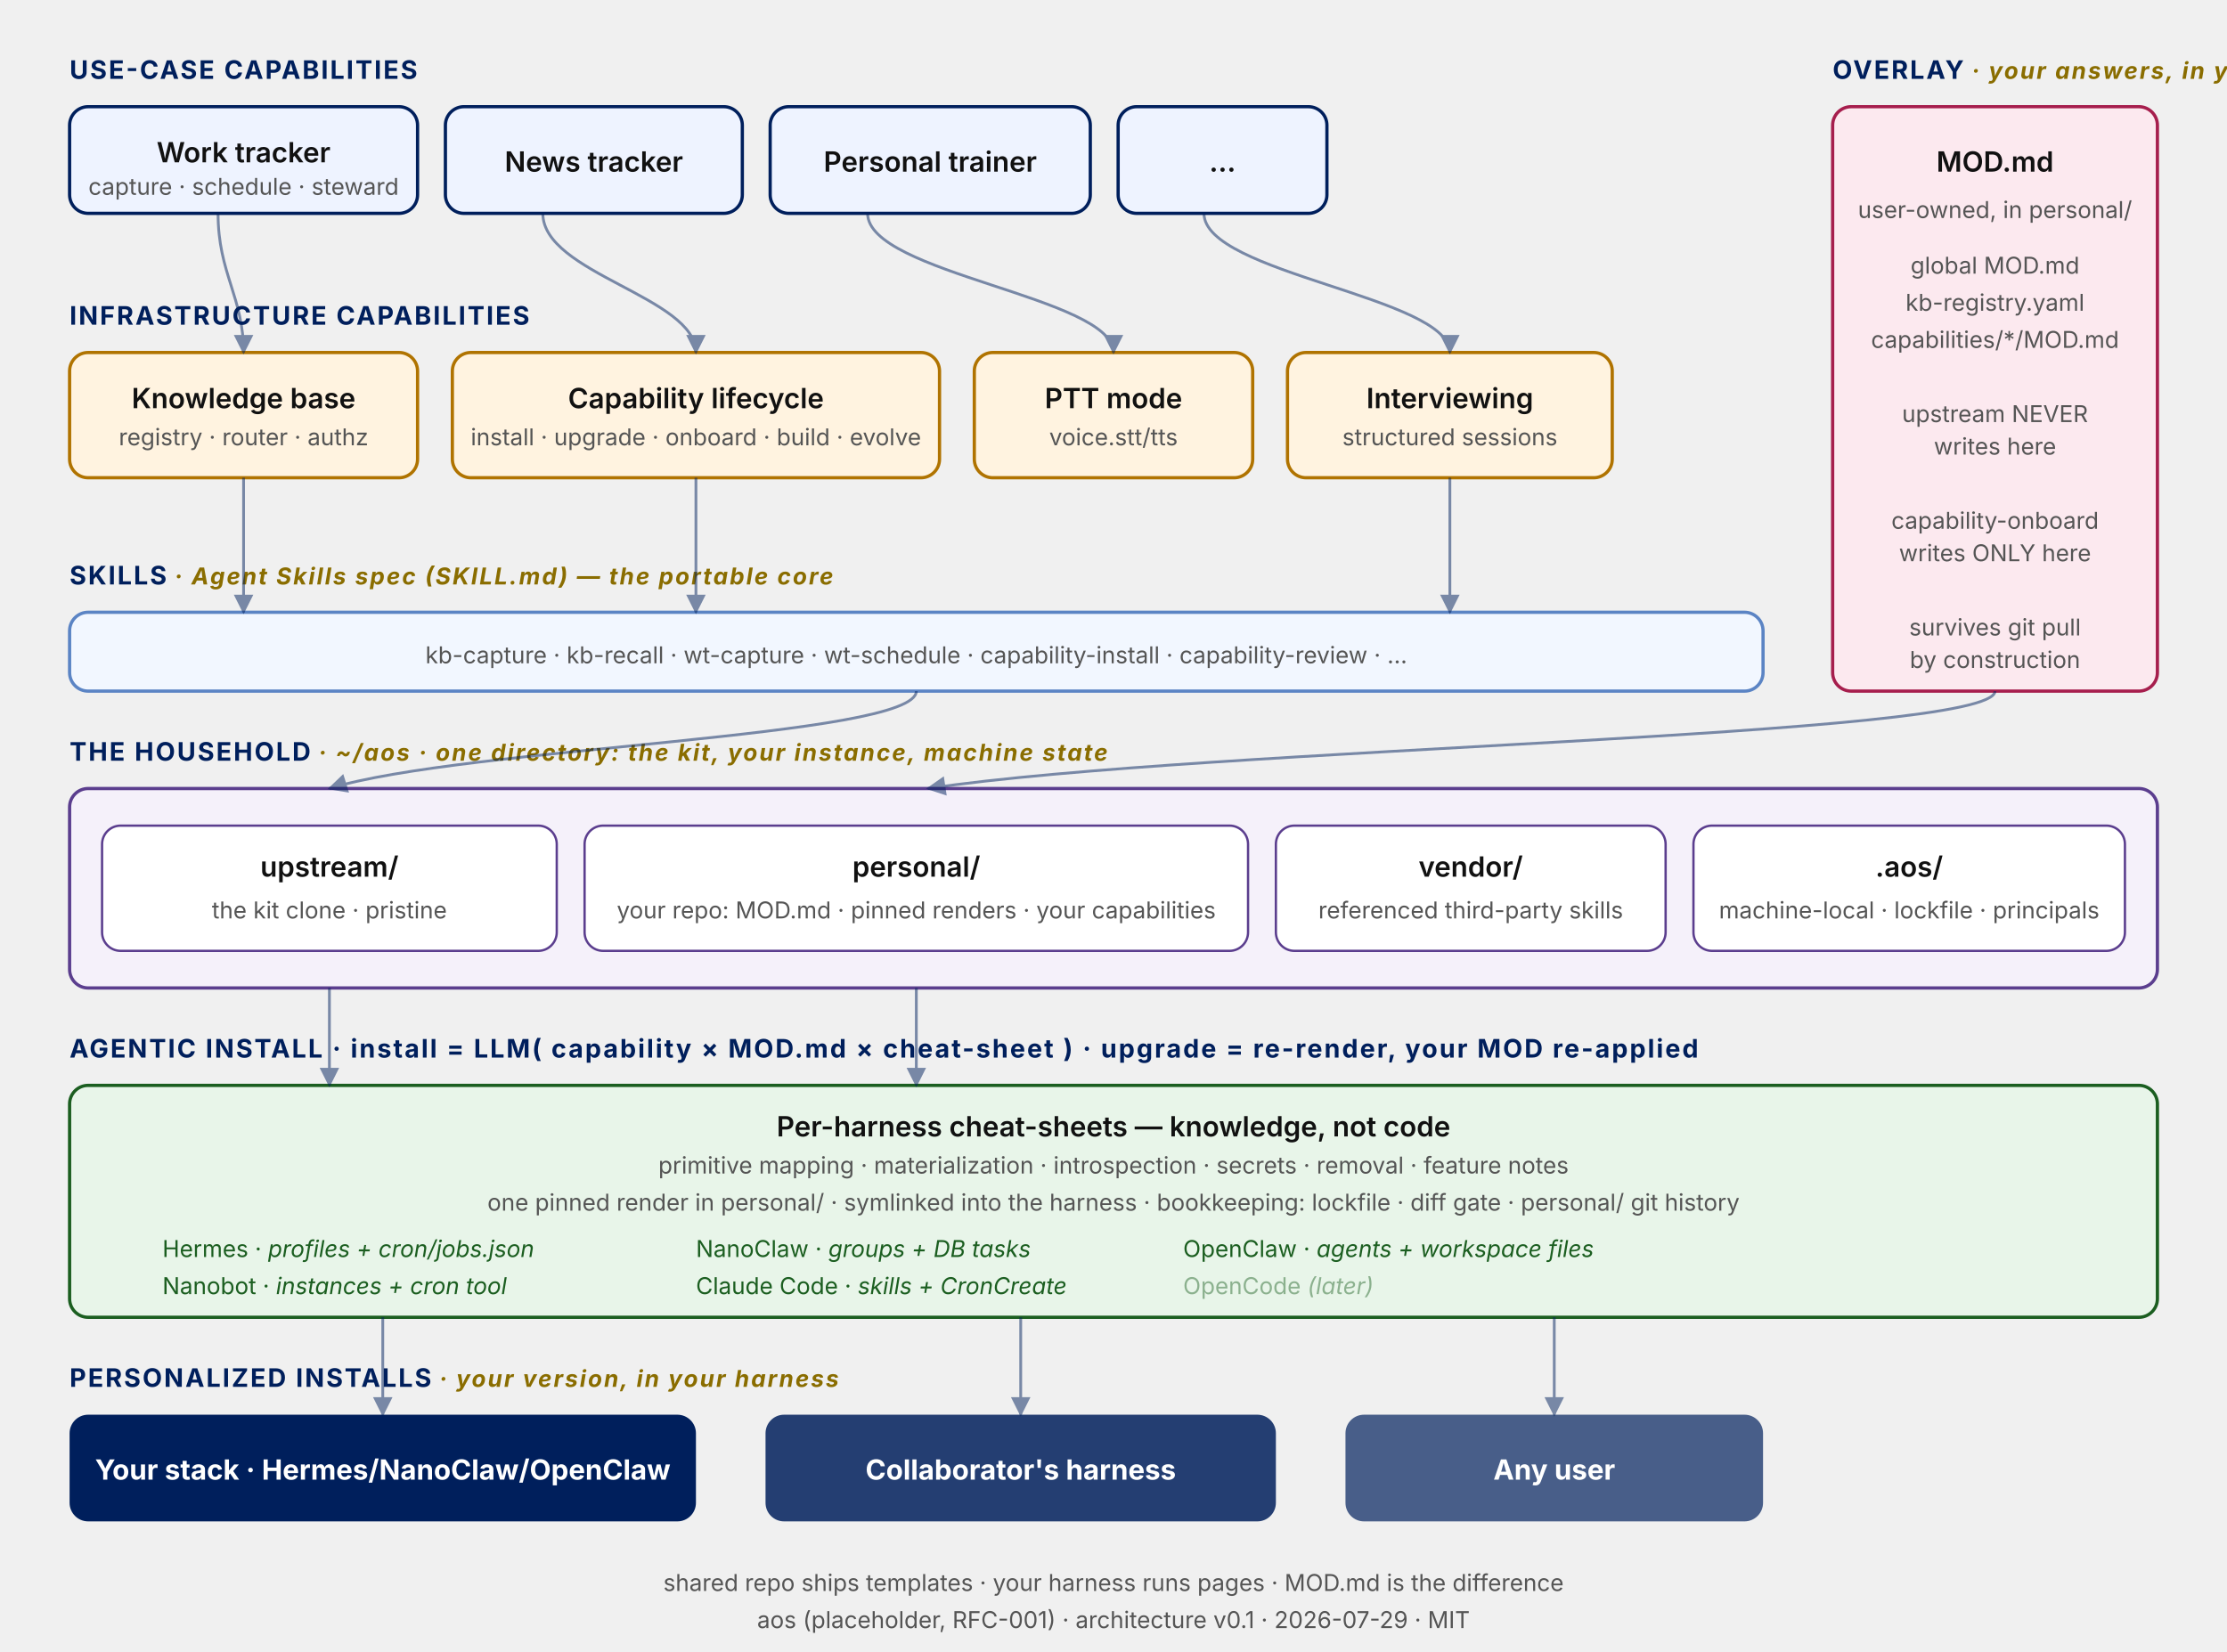
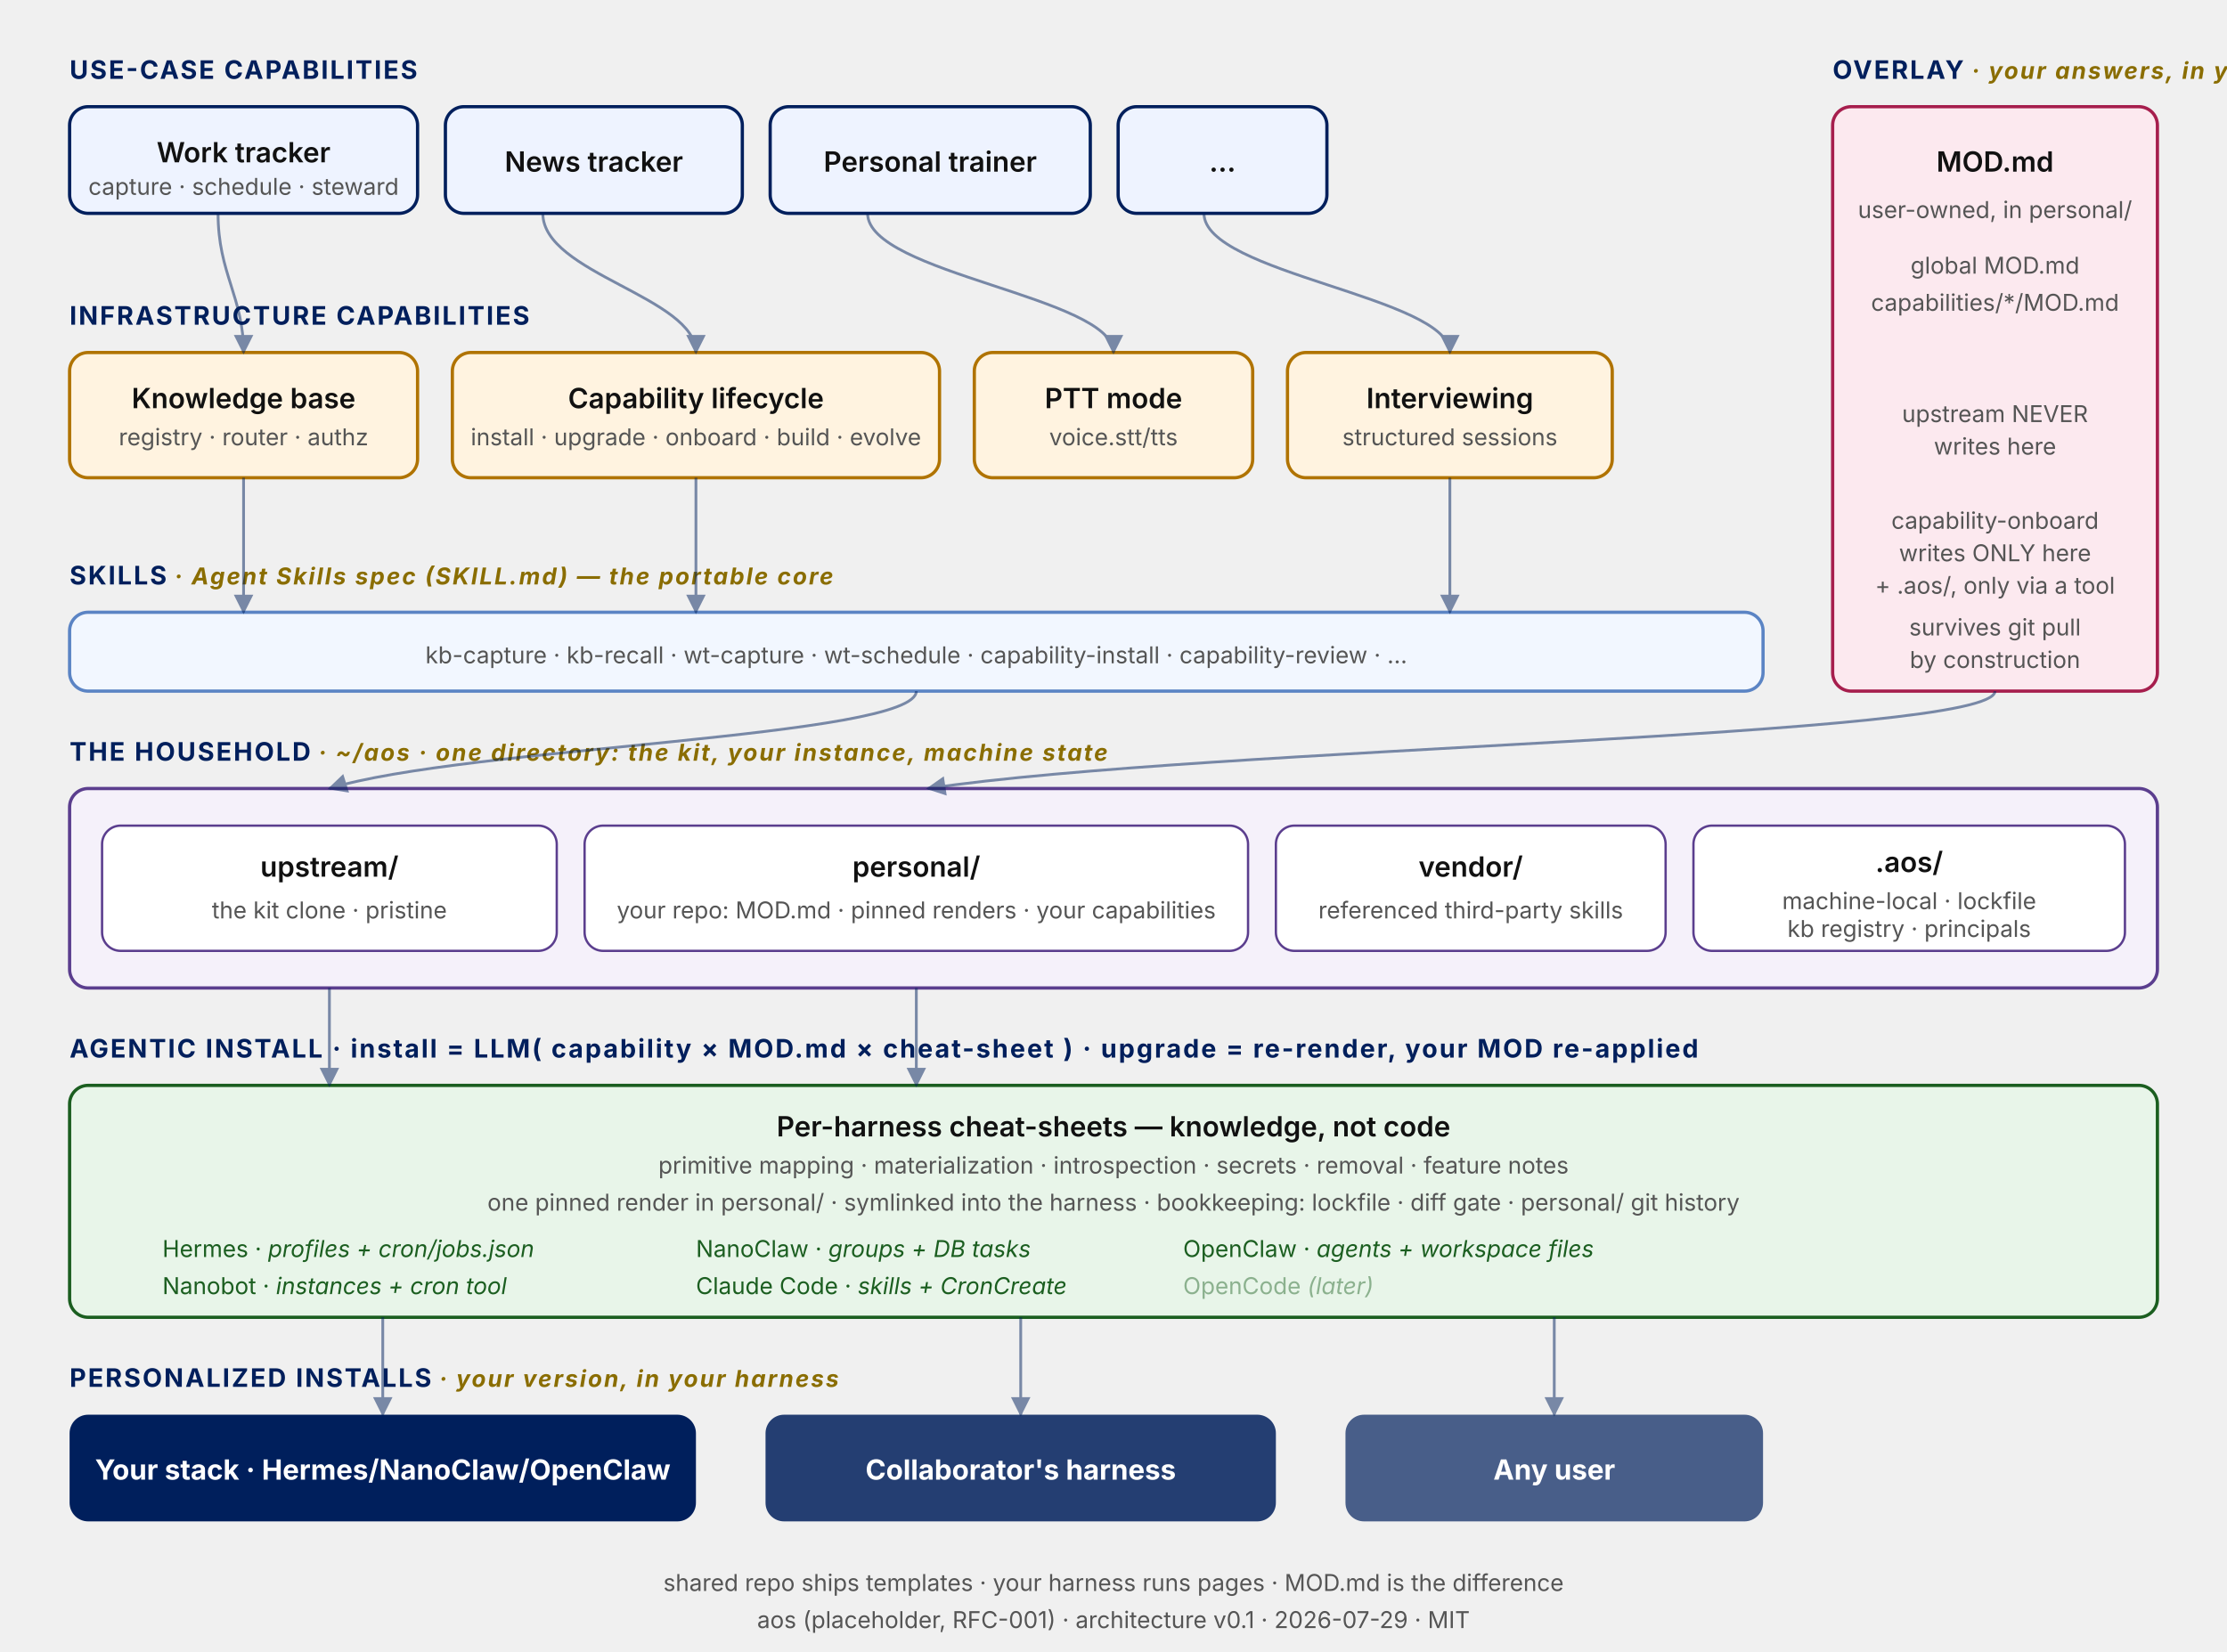
<svg xmlns="http://www.w3.org/2000/svg" viewBox="0 0 960 712" font-family="Inter, -apple-system, sans-serif">
  <defs>
    <marker id="arr" viewBox="0 0 10 10" refX="9" refY="5" markerWidth="7" markerHeight="7" orient="auto-start-reverse">
      <path d="M0,0 L10,5 L0,10 z" fill="#001F5C" />
    </marker>
    <style>
      .tier-label { font-size: 11px; font-weight: 700; fill: #001F5C; letter-spacing: 0.8px; }
      .atomic     { font-size: 10px; font-style: italic; fill: #8A6D00; }
      .box   { rx: 8; ry: 8; stroke-width: 1.4; }
      .atom  { fill: #F2F7FF; stroke: #5B84C4; }
      .mol   { fill: #FFF3E0; stroke: #B07300; }
      .org   { fill: #EEF3FF; stroke: #001F5C; }
      .mod   { fill: #FCE9EF; stroke: #A61E4D; }
      .home  { fill: #F5F1FA; stroke: #5B3E8E; }
      .cell  { fill: #FFFFFF; stroke: #5B3E8E; stroke-width: 1; }
      .adapt { fill: #E8F5E9; stroke: #1B5E20; }
      .page  { fill: #001F5C; }
      .box-t { font-size: 12px; fill: #111; text-anchor: middle; font-weight: 600; }
      .caption { font-size: 10px; fill: #555; text-anchor: middle; }
      .flow  { stroke: #001F5C; stroke-width: 1.2; fill: none; opacity: 0.5; }
      .side  { font-size: 10px; fill: #1B5E20; }
    </style>
  </defs>
  <text class="tier-label" x="30" y="34">USE-CASE CAPABILITIES <tspan class="atomic" />
  </text>
  <g>
    <rect class="box org" x="30" y="46" width="150" height="46" />
    <text class="box-t" x="105" y="70">Work tracker</text>
    <text class="caption" x="105" y="84">capture · schedule · steward</text>
    <rect class="box org" x="192" y="46" width="128" height="46" />
    <text class="box-t" x="256" y="74">News tracker</text>
    <rect class="box org" x="332" y="46" width="138" height="46" />
    <text class="box-t" x="401" y="74">Personal trainer</text>
    <rect class="box org" x="482" y="46" width="90" height="46" />
    <text class="box-t" x="527" y="74">…</text>
  </g>
  <text class="tier-label" x="30" y="140">INFRASTRUCTURE CAPABILITIES <tspan class="atomic" />
  </text>
  <g>
    <rect class="box mol" x="30" y="152" width="150" height="54" />
    <text class="box-t" x="105" y="176">Knowledge base</text>
    <text class="caption" x="105" y="192">registry · router · authz</text>
    <rect class="box mol" x="195" y="152" width="210" height="54" />
    <text class="box-t" x="300" y="176">Capability lifecycle</text>
    <text class="caption" x="300" y="192">install · upgrade · onboard · build · evolve</text>
    <rect class="box mol" x="420" y="152" width="120" height="54" />
    <text class="box-t" x="480" y="176">PTT mode</text>
    <text class="caption" x="480" y="192">voice.stt/tts</text>
    <rect class="box mol" x="555" y="152" width="140" height="54" />
    <text class="box-t" x="625" y="176">Interviewing</text>
    <text class="caption" x="625" y="192">structured sessions</text>
  </g>
  <text class="tier-label" x="30" y="252">SKILLS <tspan class="atomic">· Agent Skills spec (SKILL.md) — the portable core</tspan>
  </text>
  <rect class="box atom" x="30" y="264" width="730" height="34" />
  <text class="caption" x="395" y="286">kb-capture · kb-recall · wt-capture · wt-schedule · capability-install · capability-review · …</text>
  <g>
    <text class="tier-label" x="790" y="34">OVERLAY <tspan class="atomic">· your answers, in your own repo</tspan>
    </text>
    <rect class="box mod" x="790" y="46" width="140" height="252" />
    <text class="box-t" x="860" y="74">MOD.md</text>
    <text class="caption" x="860" y="94">user-owned, in personal/</text>
    <text class="caption" x="860" y="118">global MOD.md</text>
-     <text class="caption" x="860" y="134">kb-registry.yaml</text>
-     <text class="caption" x="860" y="150">capabilities/*/MOD.md</text>
+     <text class="caption" x="860" y="134">capabilities/*/MOD.md</text>
    <text class="caption" x="860" y="182">upstream NEVER</text>
    <text class="caption" x="860" y="196">writes here</text>
    <text class="caption" x="860" y="228">capability-onboard</text>
    <text class="caption" x="860" y="242">writes ONLY here</text>
+     <text class="caption" x="860" y="256">+ .aos/, only via a tool</text>
    <text class="caption" x="860" y="274">survives git pull</text>
    <text class="caption" x="860" y="288">by construction</text>
  </g>
  <text class="tier-label" x="30" y="328">THE HOUSEHOLD <tspan class="atomic">· ~/aos · one directory: the kit, your instance, machine state</tspan>
  </text>
  <rect class="box home" x="30" y="340" width="900" height="86" />
  <g>
    <rect class="box cell" x="44" y="356" width="196" height="54" />
    <text class="box-t" x="142" y="378">upstream/</text>
    <text class="caption" x="142" y="396">the kit clone · pristine</text>
    <rect class="box cell" x="252" y="356" width="286" height="54" />
    <text class="box-t" x="395" y="378">personal/</text>
    <text class="caption" x="395" y="396">your repo: MOD.md · pinned renders · your capabilities</text>
    <rect class="box cell" x="550" y="356" width="168" height="54" />
    <text class="box-t" x="634" y="378">vendor/</text>
    <text class="caption" x="634" y="396">referenced third-party skills</text>
    <rect class="box cell" x="730" y="356" width="186" height="54" />
-     <text class="box-t" x="823" y="378">.aos/</text>
-     <text class="caption" x="823" y="396">machine-local · lockfile · principals</text>
+     <text class="box-t" x="823" y="376">.aos/</text>
+     <text class="caption" x="823" y="392">machine-local · lockfile</text>
+     <text class="caption" x="823" y="404">kb registry · principals</text>
  </g>
  <text class="tier-label" x="30" y="456">AGENTIC INSTALL · install = LLM( capability × MOD.md × cheat-sheet ) · upgrade = re-render, your MOD re-applied</text>
  <rect class="box adapt" x="30" y="468" width="900" height="100" />
  <text class="box-t" x="480" y="490" font-size="13">Per-harness cheat-sheets — knowledge, not code</text>
  <text class="caption" x="480" y="506">primitive mapping · materialization · introspection · secrets · removal · feature notes</text>
  <text class="caption" x="480" y="522">one pinned render in personal/ · symlinked into the harness · bookkeeping: lockfile · diff gate · personal/ git history</text>
  <g transform="translate(70, 530)">
    <text class="side" x="0" y="12">Hermes · <tspan font-style="italic">profiles + cron/jobs.json</tspan>
    </text>
    <text class="side" x="230" y="12">NanoClaw · <tspan font-style="italic">groups + DB tasks</tspan>
    </text>
    <text class="side" x="440" y="12">OpenClaw · <tspan font-style="italic">agents + workspace files</tspan>
    </text>
    <text class="side" x="0" y="28">Nanobot · <tspan font-style="italic">instances + cron tool</tspan>
    </text>
    <text class="side" x="230" y="28">Claude Code · <tspan font-style="italic">skills + CronCreate</tspan>
    </text>
    <text class="side" x="440" y="28" opacity="0.45">OpenCode <tspan font-style="italic">(later)</tspan>
    </text>
  </g>
  <text class="tier-label" x="30" y="598">PERSONALIZED INSTALLS <tspan class="atomic">· your version, in your harness</tspan>
  </text>
  <g>
    <rect class="box page" x="30" y="610" width="270" height="46" rx="23" />
    <text x="165" y="638" font-size="12" fill="white" text-anchor="middle" font-weight="700">Your stack · Hermes/NanoClaw/OpenClaw</text>
    <rect class="box page" x="330" y="610" width="220" height="46" rx="23" opacity="0.85" />
    <text x="440" y="638" font-size="12" fill="white" text-anchor="middle" font-weight="700">Collaborator's harness</text>
    <rect class="box page" x="580" y="610" width="180" height="46" rx="23" opacity="0.7" />
    <text x="670" y="638" font-size="12" fill="white" text-anchor="middle" font-weight="700">Any user</text>
  </g>
  <path class="flow" d="M94 92 C 94 118, 105 128, 105 152" marker-end="url(#arr)" />
  <path class="flow" d="M234 92 C 234 118, 300 128, 300 152" marker-end="url(#arr)" />
  <path class="flow" d="M374 92 C 374 118, 480 128, 480 152" marker-end="url(#arr)" />
  <path class="flow" d="M519 92 C 519 118, 625 128, 625 152" marker-end="url(#arr)" />
  <path class="flow" d="M105 206 L 105 264" marker-end="url(#arr)" />
  <path class="flow" d="M300 206 L 300 264" marker-end="url(#arr)" />
  <path class="flow" d="M625 206 L 625 264" marker-end="url(#arr)" />
  <path class="flow" d="M395 298 C 395 318, 200 322, 142 340" marker-end="url(#arr)" />
  <path class="flow" d="M860 298 C 860 318, 520 322, 400 340" marker-end="url(#arr)" />
  <path class="flow" d="M142 426 L 142 468" marker-end="url(#arr)" />
  <path class="flow" d="M395 426 L 395 468" marker-end="url(#arr)" />
  <path class="flow" d="M165 568 L 165 610" marker-end="url(#arr)" />
  <path class="flow" d="M440 568 L 440 610" marker-end="url(#arr)" />
  <path class="flow" d="M670 568 L 670 610" marker-end="url(#arr)" />
  <text x="480" y="686" class="caption">shared repo ships templates · your harness runs pages · MOD.md is the difference</text>
  <text x="480" y="702" class="caption">aos (placeholder, RFC-001) · architecture v0.1 · 2026-07-29 · MIT</text>
</svg>
